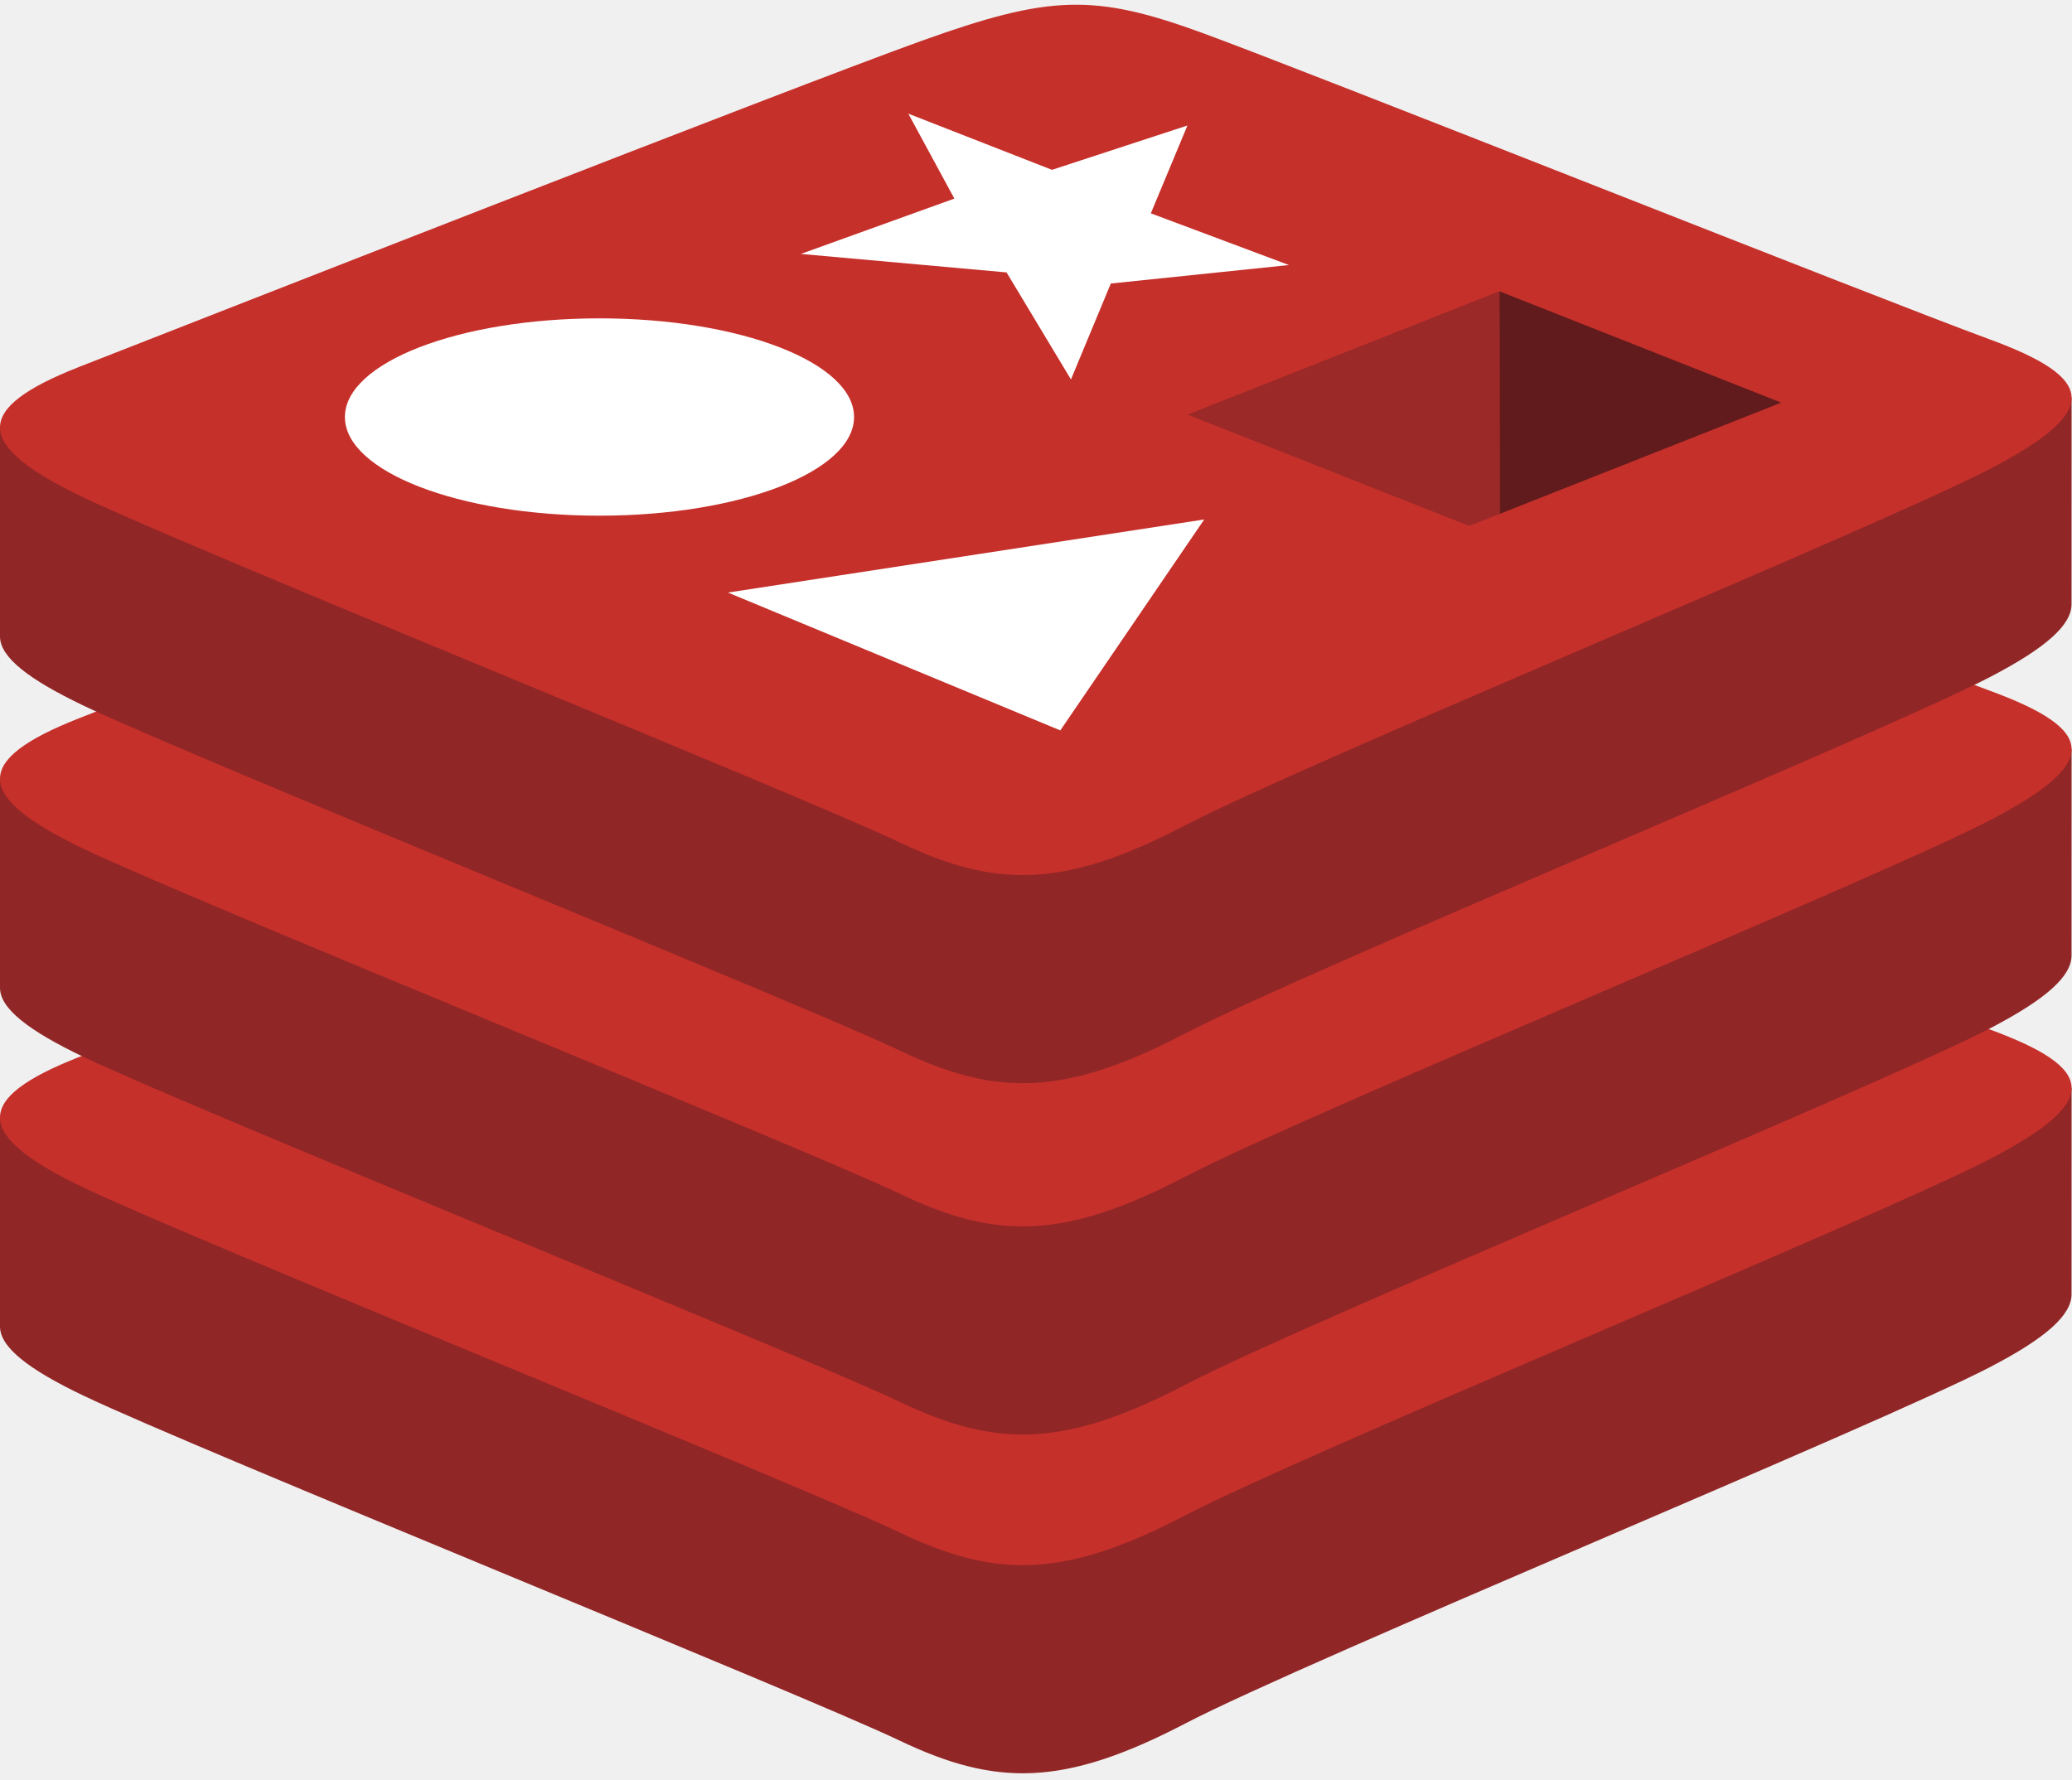
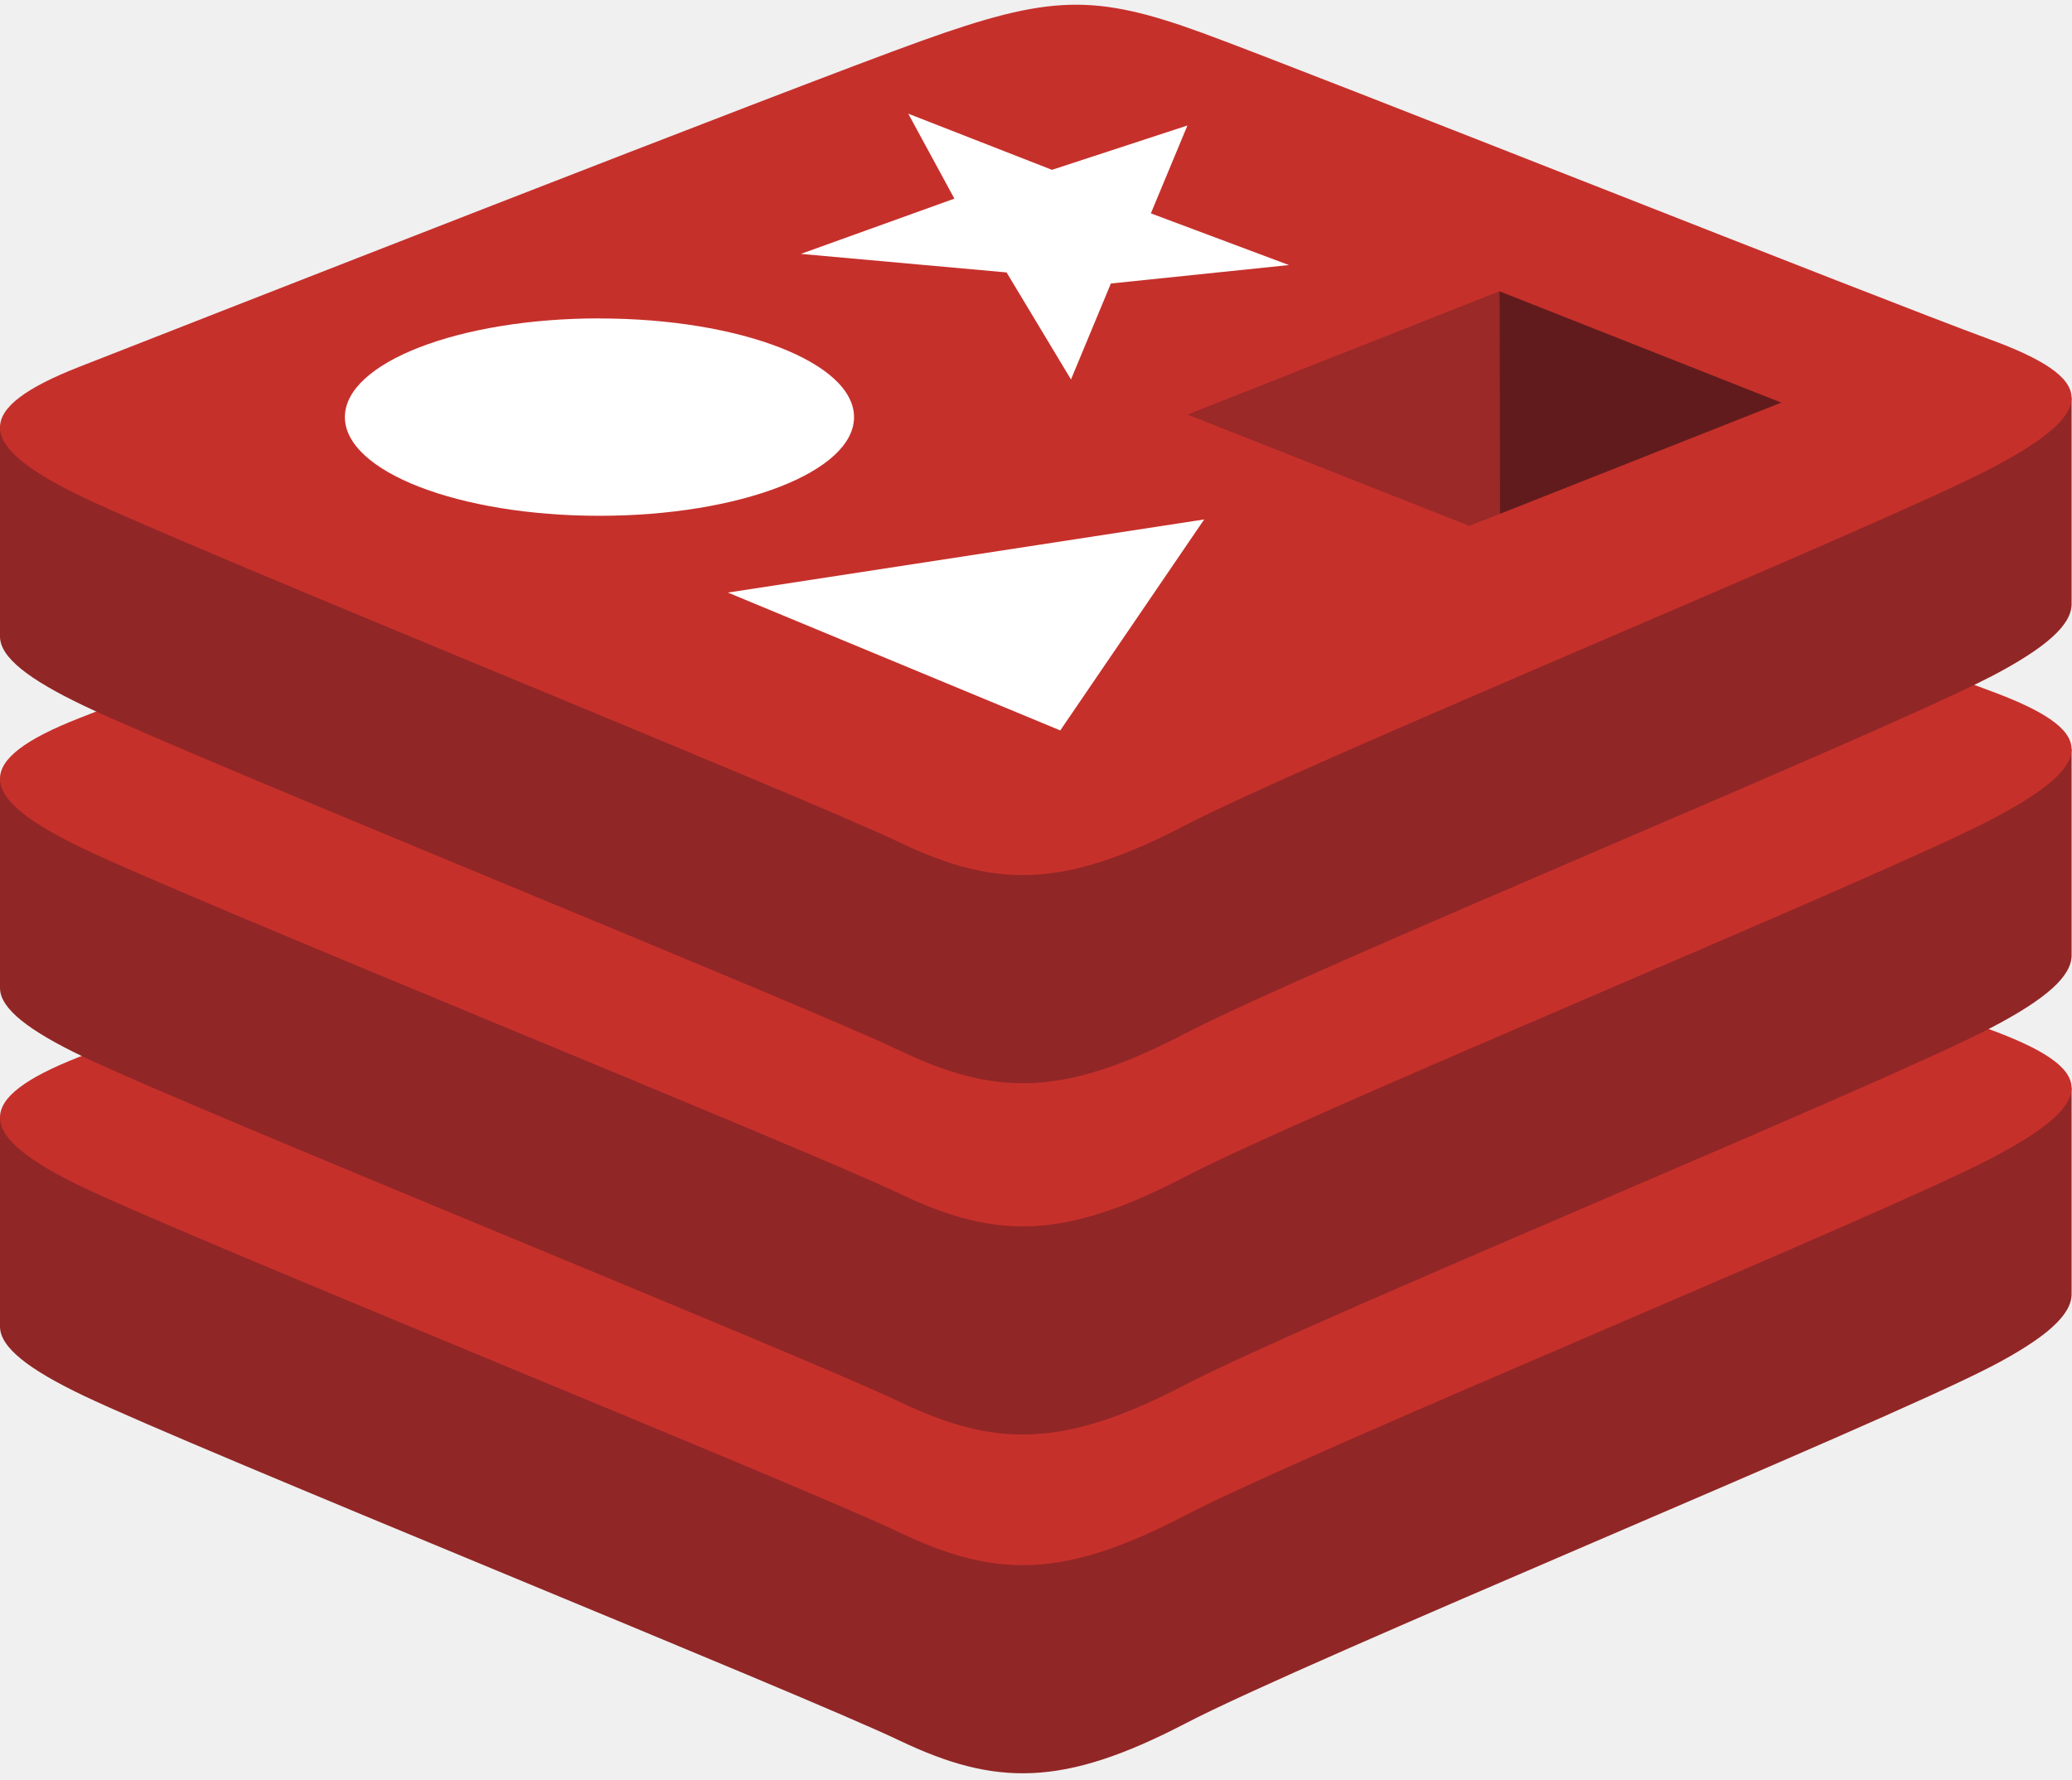
<svg xmlns="http://www.w3.org/2000/svg" width="2500" height="2148" viewBox="0 0 256 220" preserveAspectRatio="xMinYMin meet">
-   <path d="M245.97 168.943c-13.662 7.121-84.434 36.22-99.501 44.075-15.067 7.856-23.437 7.78-35.34 2.09-11.902-5.69-87.216-36.112-100.783-42.597C3.566 169.271 0 166.535 0 163.951v-25.876s98.05-21.345 113.879-27.024c15.828-5.679 21.32-5.884 34.79-.95 13.472 4.936 94.018 19.468 107.331 24.344l-.006 25.51c.002 2.558-3.07 5.364-10.024 8.988" fill="#912626" />
-   <path d="M245.965 143.22c-13.661 7.118-84.431 36.218-99.498 44.072-15.066 7.857-23.436 7.78-35.338 2.09-11.903-5.686-87.214-36.113-100.78-42.594-13.566-6.485-13.85-10.948-.524-16.166 13.326-5.22 88.224-34.605 104.055-40.284 15.828-5.677 21.319-5.884 34.789-.948 13.471 4.934 83.819 32.935 97.13 37.81 13.316 4.881 13.827 8.9.166 16.02" fill="#C6302B" />
-   <path d="M245.97 127.074c-13.662 7.122-84.434 36.22-99.501 44.078-15.067 7.853-23.437 7.777-35.34 2.087-11.903-5.687-87.216-36.112-100.783-42.597C3.566 127.402 0 124.67 0 122.085V96.206s98.05-21.344 113.879-27.023c15.828-5.679 21.32-5.885 34.79-.95C162.142 73.168 242.688 87.697 256 92.574l-.006 25.513c.002 2.557-3.07 5.363-10.024 8.987" fill="#912626" />
-   <path d="M245.965 101.351c-13.661 7.12-84.431 36.218-99.498 44.075-15.066 7.854-23.436 7.777-35.338 2.087-11.903-5.686-87.214-36.112-100.78-42.594-13.566-6.483-13.85-10.947-.524-16.167C23.151 83.535 98.05 54.148 113.88 48.47c15.828-5.678 21.319-5.884 34.789-.949 13.471 4.934 83.819 32.933 97.13 37.81 13.316 4.88 13.827 8.9.166 16.02" fill="#C6302B" />
-   <path d="M245.97 83.653c-13.662 7.12-84.434 36.22-99.501 44.078-15.067 7.854-23.437 7.777-35.34 2.087-11.903-5.687-87.216-36.113-100.783-42.595C3.566 83.98 0 81.247 0 78.665v-25.88s98.05-21.343 113.879-27.021c15.828-5.68 21.32-5.884 34.79-.95C162.142 29.749 242.688 44.278 256 49.155l-.006 25.512c.002 2.555-3.07 5.361-10.024 8.986" fill="#912626" />
-   <path d="M245.965 57.93c-13.661 7.12-84.431 36.22-99.498 44.074-15.066 7.854-23.436 7.777-35.338 2.09C99.227 98.404 23.915 67.98 10.35 61.497-3.217 55.015-3.5 50.55 9.825 45.331 23.151 40.113 98.05 10.73 113.88 5.05c15.828-5.679 21.319-5.883 34.789-.948 13.471 4.935 83.819 32.934 97.13 37.811 13.316 4.876 13.827 8.897.166 16.017" fill="#C6302B" />
-   <path d="M159.283 32.757l-22.01 2.285-4.927 11.856-7.958-13.23-25.415-2.284 18.964-6.839-5.69-10.498 17.755 6.944 16.738-5.48-4.524 10.855 17.067 6.391M131.032 90.275L89.955 73.238l58.86-9.035-17.783 26.072M74.082 39.347c17.375 0 31.46 5.46 31.46 12.194 0 6.736-14.085 12.195-31.46 12.195s-31.46-5.46-31.46-12.195c0-6.734 14.085-12.194 31.46-12.194" fill="#FFF" />
-   <path d="M185.295 35.998l34.836 13.766-34.806 13.753-.03-27.52" fill="#621B1C" />
-   <path d="M146.755 51.243l38.54-15.245.03 27.519-3.779 1.478-34.791-13.752" fill="#9A2928" />
+   <path d="M245.97 168.94c-13.66 7.12-84.43 36.22-99.5 44.08-15.07 7.85-23.44 7.78-35.34 2.09-11.9-5.7-87.22-36.11-100.78-42.6C3.57 169.27 0 166.54 0 163.95v-25.87s98.05-21.35 113.88-27.03c15.83-5.68 21.32-5.88 34.79-.95 13.47 4.94 94.02 19.47 107.33 24.34v25.51c0 2.56-3.08 5.37-10.03 9" fill="#912626" />
+   <path d="M245.97 143.22c-13.67 7.12-84.44 36.22-99.5 44.07-15.07 7.86-23.44 7.78-35.34 2.1-11.9-5.7-87.22-36.12-100.78-42.6-13.57-6.49-13.85-10.95-.53-16.17 13.33-5.22 88.23-34.6 104.06-40.28 15.83-5.68 21.32-5.89 34.79-.95 13.47 4.93 83.82 32.94 97.13 37.81 13.31 4.88 13.83 8.9.16 16.02" fill="#C6302B" />
+   <path d="M245.97 127.07c-13.66 7.13-84.43 36.22-99.5 44.08-15.07 7.85-23.44 7.78-35.34 2.09-11.9-5.69-87.22-36.11-100.78-42.6C3.57 127.4 0 124.67 0 122.1V96.2s98.05-21.35 113.88-27.03c15.83-5.68 21.32-5.88 34.79-.95C162.14 73.17 242.69 87.7 256 92.57v25.52c0 2.55-3.08 5.36-10.03 8.98" fill="#912626" />
+   <path d="M245.97 101.35c-13.67 7.12-84.44 36.22-99.5 44.08-15.07 7.85-23.44 7.77-35.34 2.08-11.9-5.68-87.22-36.1-100.78-42.6-13.57-6.47-13.85-10.94-.53-16.16 13.33-5.22 88.23-34.6 104.06-40.28 15.83-5.68 21.32-5.88 34.79-.95 13.47 4.93 83.82 32.93 97.13 37.81 13.31 4.88 13.83 8.9.16 16.02" fill="#C6302B" />
+   <path d="M245.97 83.65c-13.66 7.12-84.43 36.22-99.5 44.08-15.07 7.86-23.44 7.78-35.34 2.09-11.9-5.69-87.22-36.11-100.78-42.6C3.57 83.98 0 81.25 0 78.67V52.79s98.05-21.35 113.88-27.03c15.83-5.68 21.32-5.88 34.79-.95 13.47 4.94 94.02 19.47 107.33 24.35v25.5c0 2.56-3.08 5.37-10.03 9" fill="#912626" />
+   <path d="M245.97 57.93c-13.67 7.12-84.44 36.22-99.5 44.07-15.07 7.86-23.44 7.78-35.34 2.1-11.9-5.7-87.22-36.12-100.78-42.6-13.57-6.48-13.85-10.95-.53-16.17 13.33-5.22 88.23-34.6 104.06-40.28 15.83-5.68 21.32-5.88 34.79-.95 13.47 4.94 83.82 32.94 97.13 37.81 13.31 4.88 13.83 8.9.16 16.02" fill="#C6302B" />
+   <path d="M159.28 32.76l-22 2.28-4.93 11.86-7.96-13.23-25.42-2.29 18.97-6.83-5.7-10.5L130 20.99l16.74-5.48-4.52 10.86 17.06 6.39m-28.25 57.52L89.95 73.24l58.86-9.04-17.78 26.07M74.08 39.36c17.38 0 31.46 5.46 31.46 12.2 0 6.73-14.08 12.19-31.46 12.19s-31.46-5.46-31.46-12.2c0-6.73 14.09-12.2 31.46-12.2" fill="#FFF" />
+   <path d="M185.3 36l34.83 13.76-34.8 13.76-.04-27.52" fill="#621B1C" />
+   <path d="M146.75 51.24L185.3 36l.03 27.52-3.77 1.47-34.8-13.75" fill="#9A2928" />
</svg>
